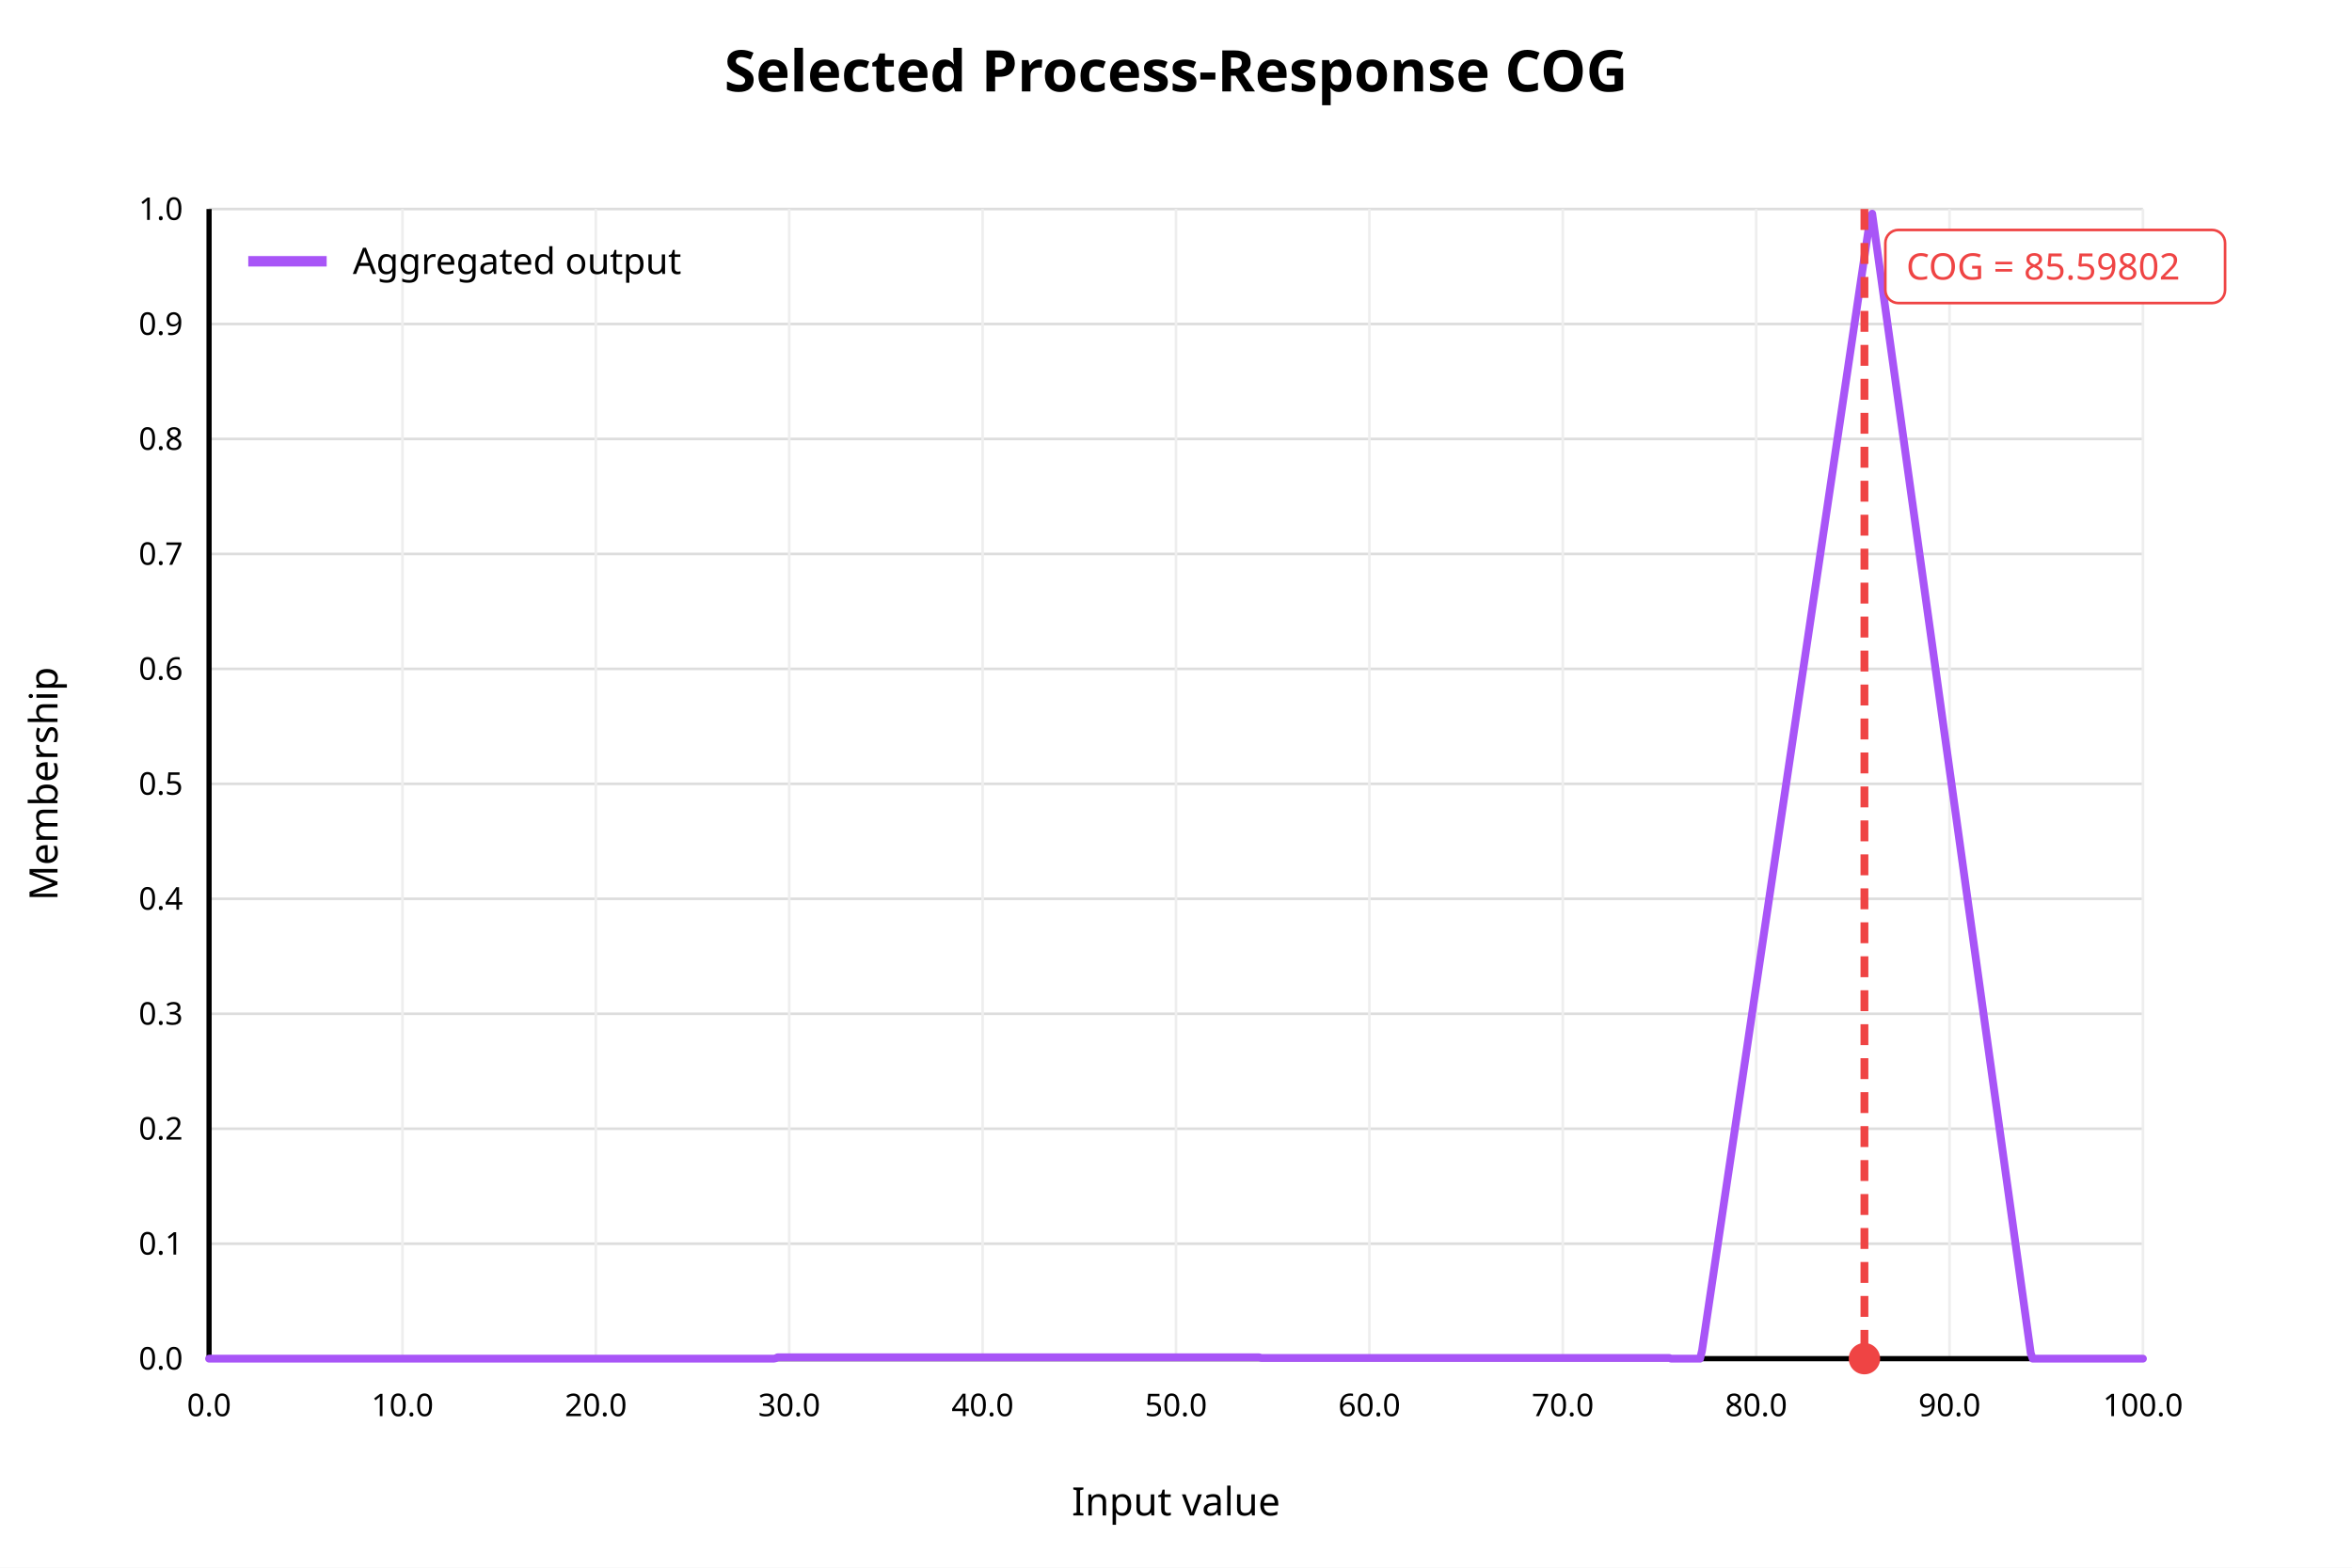
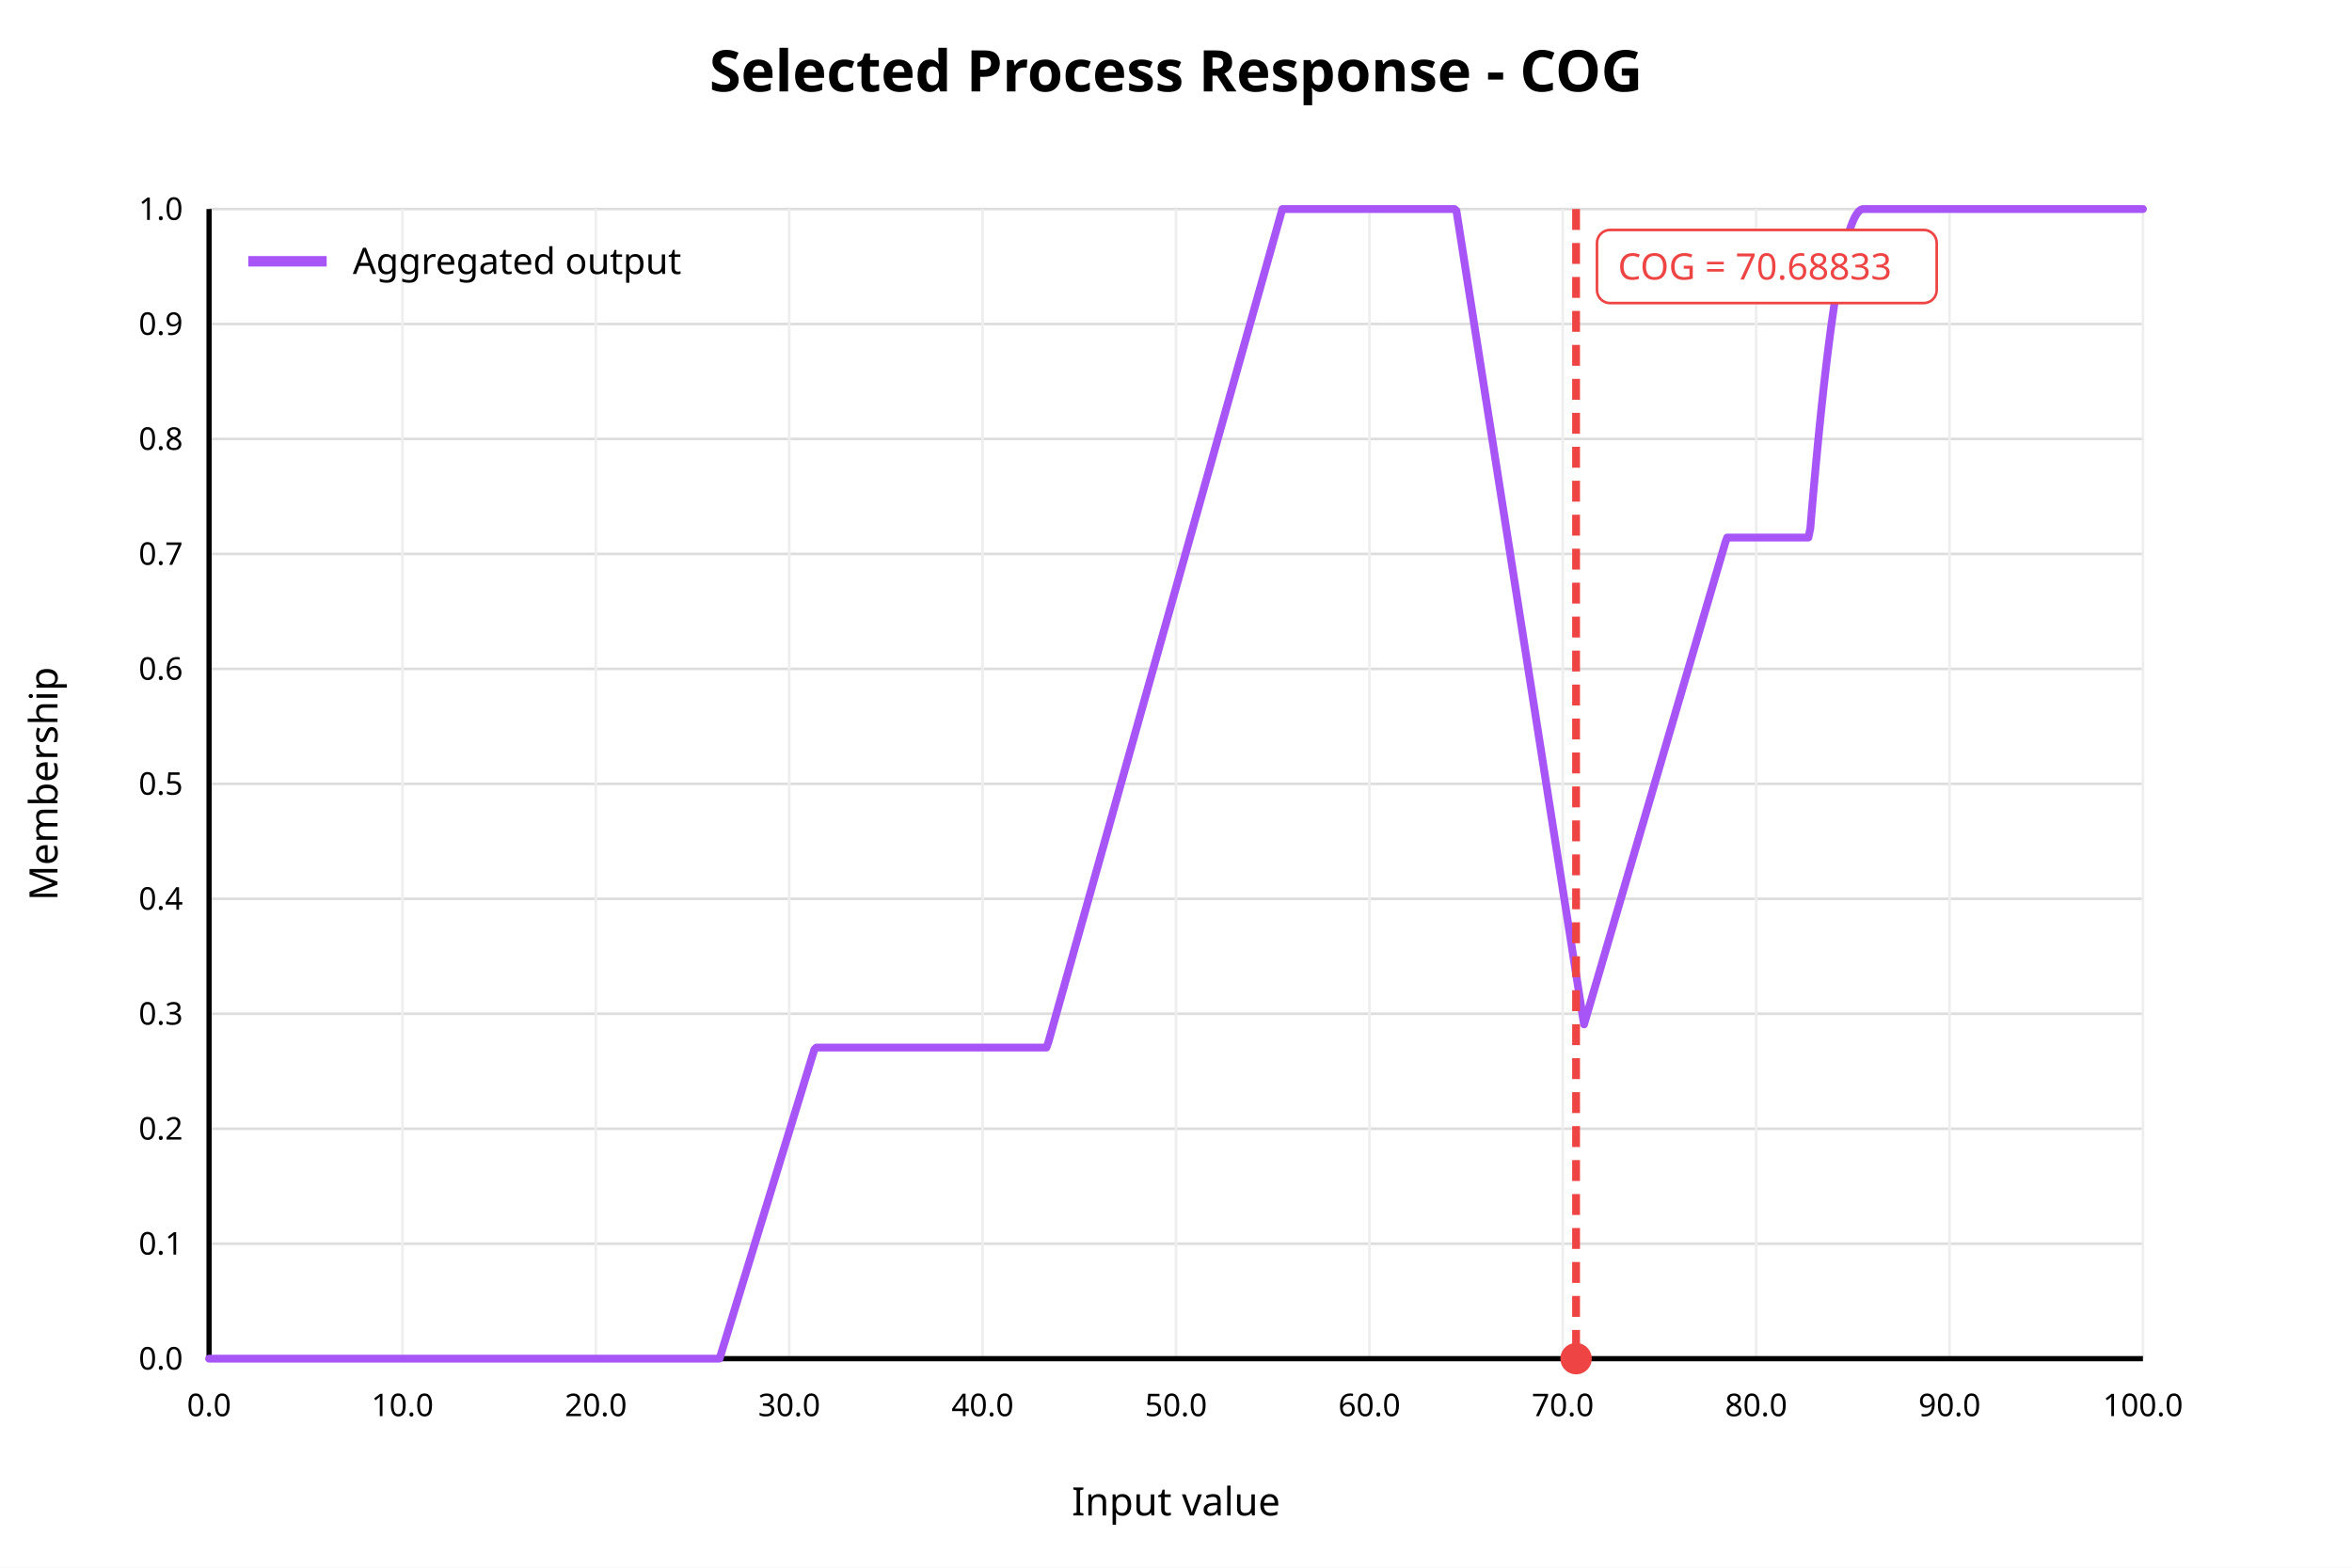
<svg xmlns="http://www.w3.org/2000/svg" width="900" height="600" viewBox="0 0 900 600">
  <rect x="0" y="0" width="900" height="600" fill="white" />
-   <text x="450" y="35" text-anchor="middle" font-family="sans-serif" font-size="22" font-weight="bold" fill="black">Selected Process-Response COG</text>
+   <text x="450" y="35" text-anchor="middle" font-family="sans-serif" font-size="22" font-weight="bold" fill="black">Selected Process Response - COG</text>
  <line x1="80" y1="520.00" x2="820" y2="520.00" stroke="#dddddd" stroke-width="1" />
  <text x="70" y="520.00" text-anchor="end" dominant-baseline="middle" font-family="sans-serif" font-size="12" fill="black">0.0</text>
  <line x1="80" y1="476.00" x2="820" y2="476.00" stroke="#dddddd" stroke-width="1" />
  <text x="70" y="476.00" text-anchor="end" dominant-baseline="middle" font-family="sans-serif" font-size="12" fill="black">0.1</text>
  <line x1="80" y1="432.00" x2="820" y2="432.00" stroke="#dddddd" stroke-width="1" />
  <text x="70" y="432.00" text-anchor="end" dominant-baseline="middle" font-family="sans-serif" font-size="12" fill="black">0.2</text>
  <line x1="80" y1="388.00" x2="820" y2="388.00" stroke="#dddddd" stroke-width="1" />
  <text x="70" y="388.00" text-anchor="end" dominant-baseline="middle" font-family="sans-serif" font-size="12" fill="black">0.3</text>
  <line x1="80" y1="344.00" x2="820" y2="344.00" stroke="#dddddd" stroke-width="1" />
  <text x="70" y="344.00" text-anchor="end" dominant-baseline="middle" font-family="sans-serif" font-size="12" fill="black">0.4</text>
  <line x1="80" y1="300.00" x2="820" y2="300.00" stroke="#dddddd" stroke-width="1" />
  <text x="70" y="300.00" text-anchor="end" dominant-baseline="middle" font-family="sans-serif" font-size="12" fill="black">0.5</text>
  <line x1="80" y1="256.00" x2="820" y2="256.00" stroke="#dddddd" stroke-width="1" />
  <text x="70" y="256.00" text-anchor="end" dominant-baseline="middle" font-family="sans-serif" font-size="12" fill="black">0.6</text>
  <line x1="80" y1="212.00" x2="820" y2="212.00" stroke="#dddddd" stroke-width="1" />
  <text x="70" y="212.00" text-anchor="end" dominant-baseline="middle" font-family="sans-serif" font-size="12" fill="black">0.7</text>
  <line x1="80" y1="168.00" x2="820" y2="168.00" stroke="#dddddd" stroke-width="1" />
  <text x="70" y="168.00" text-anchor="end" dominant-baseline="middle" font-family="sans-serif" font-size="12" fill="black">0.8</text>
  <line x1="80" y1="124.00" x2="820" y2="124.00" stroke="#dddddd" stroke-width="1" />
  <text x="70" y="124.00" text-anchor="end" dominant-baseline="middle" font-family="sans-serif" font-size="12" fill="black">0.9</text>
  <line x1="80" y1="80.00" x2="820" y2="80.00" stroke="#dddddd" stroke-width="1" />
  <text x="70" y="80.00" text-anchor="end" dominant-baseline="middle" font-family="sans-serif" font-size="12" fill="black">1.0</text>
  <line x1="80.00" y1="80" x2="80.00" y2="520" stroke="#eeeeee" stroke-width="1" />
  <text x="80.00" y="542" text-anchor="middle" font-family="sans-serif" font-size="12" fill="black">0.0</text>
  <line x1="154.00" y1="80" x2="154.00" y2="520" stroke="#eeeeee" stroke-width="1" />
  <text x="154.00" y="542" text-anchor="middle" font-family="sans-serif" font-size="12" fill="black">10.0</text>
  <line x1="228.00" y1="80" x2="228.00" y2="520" stroke="#eeeeee" stroke-width="1" />
  <text x="228.00" y="542" text-anchor="middle" font-family="sans-serif" font-size="12" fill="black">20.0</text>
  <line x1="302.00" y1="80" x2="302.00" y2="520" stroke="#eeeeee" stroke-width="1" />
  <text x="302.00" y="542" text-anchor="middle" font-family="sans-serif" font-size="12" fill="black">30.0</text>
  <line x1="376.00" y1="80" x2="376.00" y2="520" stroke="#eeeeee" stroke-width="1" />
  <text x="376.00" y="542" text-anchor="middle" font-family="sans-serif" font-size="12" fill="black">40.0</text>
  <line x1="450.00" y1="80" x2="450.00" y2="520" stroke="#eeeeee" stroke-width="1" />
  <text x="450.00" y="542" text-anchor="middle" font-family="sans-serif" font-size="12" fill="black">50.0</text>
  <line x1="524.00" y1="80" x2="524.00" y2="520" stroke="#eeeeee" stroke-width="1" />
  <text x="524.00" y="542" text-anchor="middle" font-family="sans-serif" font-size="12" fill="black">60.0</text>
  <line x1="598.00" y1="80" x2="598.00" y2="520" stroke="#eeeeee" stroke-width="1" />
  <text x="598.00" y="542" text-anchor="middle" font-family="sans-serif" font-size="12" fill="black">70.0</text>
  <line x1="672.00" y1="80" x2="672.00" y2="520" stroke="#eeeeee" stroke-width="1" />
  <text x="672.00" y="542" text-anchor="middle" font-family="sans-serif" font-size="12" fill="black">80.0</text>
  <line x1="746.00" y1="80" x2="746.00" y2="520" stroke="#eeeeee" stroke-width="1" />
  <text x="746.00" y="542" text-anchor="middle" font-family="sans-serif" font-size="12" fill="black">90.0</text>
  <line x1="820.00" y1="80" x2="820.00" y2="520" stroke="#eeeeee" stroke-width="1" />
  <text x="820.00" y="542" text-anchor="middle" font-family="sans-serif" font-size="12" fill="black">100.0</text>
  <line x1="80" y1="520" x2="820" y2="520" stroke="black" stroke-width="2" />
  <line x1="80" y1="80" x2="80" y2="520" stroke="black" stroke-width="2" />
  <text x="450" y="580" text-anchor="middle" font-family="sans-serif" font-size="15" fill="black">Input value</text>
  <text x="22" y="300" text-anchor="middle" font-family="sans-serif" font-size="15" fill="black" transform="rotate(-90 22 300)">Membership</text>
-   <polyline fill="none" stroke="#a855f7" stroke-width="3" stroke-linejoin="round" stroke-linecap="round" points="80.00,520.00 80.74,520.00 81.48,520.00 82.22,520.00 82.96,520.00 83.70,520.00 84.44,520.00 85.18,520.00 85.92,520.00 86.66,520.00 87.40,520.00 88.14,520.00 88.88,520.00 89.62,520.00 90.36,520.00 91.10,520.00 91.84,520.00 92.58,520.00 93.32,520.00 94.06,520.00 94.80,520.00 95.54,520.00 96.28,520.00 97.02,520.00 97.76,520.00 98.50,520.00 99.24,520.00 99.98,520.00 100.72,520.00 101.46,520.00 102.20,520.00 102.94,520.00 103.68,520.00 104.42,520.00 105.16,520.00 105.90,520.00 106.64,520.00 107.38,520.00 108.12,520.00 108.86,520.00 109.60,520.00 110.34,520.00 111.08,520.00 111.82,520.00 112.56,520.00 113.30,520.00 114.04,520.00 114.78,520.00 115.52,520.00 116.26,520.00 117.00,520.00 117.74,520.00 118.48,520.00 119.22,520.00 119.96,520.00 120.70,520.00 121.44,520.00 122.18,520.00 122.92,520.00 123.66,520.00 124.40,520.00 125.14,520.00 125.88,520.00 126.62,520.00 127.36,520.00 128.10,520.00 128.84,520.00 129.58,520.00 130.32,520.00 131.06,520.00 131.80,520.00 132.54,520.00 133.28,520.00 134.02,520.00 134.76,520.00 135.50,520.00 136.24,520.00 136.98,520.00 137.72,520.00 138.46,520.00 139.20,520.00 139.94,520.00 140.68,520.00 141.42,520.00 142.16,520.00 142.90,520.00 143.64,520.00 144.38,520.00 145.12,520.00 145.86,520.00 146.60,520.00 147.34,520.00 148.08,520.00 148.82,520.00 149.56,520.00 150.30,520.00 151.04,520.00 151.78,520.00 152.52,520.00 153.26,520.00 154.00,520.00 154.74,520.00 155.48,520.00 156.22,520.00 156.96,520.00 157.70,520.00 158.44,520.00 159.18,520.00 159.92,520.00 160.66,520.00 161.40,520.00 162.14,520.00 162.88,520.00 163.62,520.00 164.36,520.00 165.10,520.00 165.84,520.00 166.58,520.00 167.32,520.00 168.06,520.00 168.80,520.00 169.54,520.00 170.28,520.00 171.02,520.00 171.76,520.00 172.50,520.00 173.24,520.00 173.98,520.00 174.72,520.00 175.46,520.00 176.20,520.00 176.94,520.00 177.68,520.00 178.42,520.00 179.16,520.00 179.90,520.00 180.64,520.00 181.38,520.00 182.12,520.00 182.86,520.00 183.60,520.00 184.34,520.00 185.08,520.00 185.82,520.00 186.56,520.00 187.30,520.00 188.04,520.00 188.78,520.00 189.52,520.00 190.26,520.00 191.00,520.00 191.74,520.00 192.48,520.00 193.22,520.00 193.96,520.00 194.70,520.00 195.44,520.00 196.18,520.00 196.92,520.00 197.66,520.00 198.40,520.00 199.14,520.00 199.88,520.00 200.62,520.00 201.36,520.00 202.10,520.00 202.84,520.00 203.58,520.00 204.32,520.00 205.06,520.00 205.80,520.00 206.54,520.00 207.28,520.00 208.02,520.00 208.76,520.00 209.50,520.00 210.24,520.00 210.98,520.00 211.72,520.00 212.46,520.00 213.20,520.00 213.94,520.00 214.68,520.00 215.42,520.00 216.16,520.00 216.90,520.00 217.64,520.00 218.38,520.00 219.12,520.00 219.86,520.00 220.60,520.00 221.34,520.00 222.08,520.00 222.82,520.00 223.56,520.00 224.30,520.00 225.04,520.00 225.78,520.00 226.52,520.00 227.26,520.00 228.00,520.00 228.74,520.00 229.48,520.00 230.22,520.00 230.96,520.00 231.70,520.00 232.44,520.00 233.18,520.00 233.92,520.00 234.66,520.00 235.40,520.00 236.14,520.00 236.88,520.00 237.62,520.00 238.36,520.00 239.10,520.00 239.84,520.00 240.58,520.00 241.32,520.00 242.06,520.00 242.80,520.00 243.54,520.00 244.28,520.00 245.02,520.00 245.76,520.00 246.50,520.00 247.24,520.00 247.98,520.00 248.72,520.00 249.46,520.00 250.20,520.00 250.94,520.00 251.68,520.00 252.42,520.00 253.16,520.00 253.90,520.00 254.64,520.00 255.38,520.00 256.12,520.00 256.86,520.00 257.60,520.00 258.34,520.00 259.08,520.00 259.82,520.00 260.56,520.00 261.30,520.00 262.04,520.00 262.78,520.00 263.52,520.00 264.26,520.00 265.00,520.00 265.74,520.00 266.48,520.00 267.22,520.00 267.96,520.00 268.70,520.00 269.44,520.00 270.18,520.00 270.92,520.00 271.66,520.00 272.40,520.00 273.14,520.00 273.88,520.00 274.62,520.00 275.36,520.00 276.10,520.00 276.84,520.00 277.58,520.00 278.32,520.00 279.06,520.00 279.80,520.00 280.54,520.00 281.28,520.00 282.02,520.00 282.76,520.00 283.50,520.00 284.24,520.00 284.98,520.00 285.72,520.00 286.46,520.00 287.20,520.00 287.94,520.00 288.68,520.00 289.42,520.00 290.16,520.00 290.90,520.00 291.64,520.00 292.38,520.00 293.12,520.00 293.86,520.00 294.60,520.00 295.34,520.00 296.08,520.00 296.82,519.86 297.56,519.48 298.30,519.48 299.04,519.48 299.78,519.48 300.52,519.48 301.26,519.48 302.00,519.48 302.74,519.48 303.48,519.48 304.22,519.48 304.96,519.48 305.70,519.48 306.44,519.48 307.18,519.48 307.92,519.48 308.66,519.48 309.40,519.48 310.14,519.48 310.88,519.48 311.62,519.48 312.36,519.48 313.10,519.48 313.84,519.48 314.58,519.48 315.32,519.48 316.06,519.48 316.80,519.48 317.54,519.48 318.28,519.48 319.02,519.48 319.76,519.48 320.50,519.48 321.24,519.48 321.98,519.48 322.72,519.48 323.46,519.48 324.20,519.48 324.94,519.48 325.68,519.48 326.42,519.48 327.16,519.48 327.90,519.48 328.64,519.48 329.38,519.48 330.12,519.48 330.86,519.48 331.60,519.48 332.34,519.48 333.08,519.48 333.82,519.48 334.56,519.48 335.30,519.48 336.04,519.48 336.78,519.48 337.52,519.48 338.26,519.48 339.00,519.48 339.74,519.48 340.48,519.48 341.22,519.48 341.96,519.48 342.70,519.48 343.44,519.48 344.18,519.48 344.92,519.48 345.66,519.48 346.40,519.48 347.14,519.48 347.88,519.48 348.62,519.48 349.36,519.48 350.10,519.48 350.84,519.48 351.58,519.48 352.32,519.48 353.06,519.48 353.80,519.48 354.54,519.48 355.28,519.48 356.02,519.48 356.76,519.48 357.50,519.48 358.24,519.48 358.98,519.48 359.72,519.48 360.46,519.48 361.20,519.48 361.94,519.48 362.68,519.48 363.42,519.48 364.16,519.48 364.90,519.48 365.64,519.48 366.38,519.48 367.12,519.48 367.86,519.48 368.60,519.48 369.34,519.48 370.08,519.48 370.82,519.48 371.56,519.48 372.30,519.48 373.04,519.48 373.78,519.48 374.52,519.48 375.26,519.48 376.00,519.48 376.74,519.48 377.48,519.48 378.22,519.48 378.96,519.48 379.70,519.48 380.44,519.48 381.18,519.48 381.92,519.48 382.66,519.48 383.40,519.48 384.14,519.48 384.88,519.48 385.62,519.48 386.36,519.48 387.10,519.48 387.84,519.48 388.58,519.48 389.32,519.48 390.06,519.48 390.80,519.48 391.54,519.48 392.28,519.48 393.02,519.48 393.76,519.48 394.50,519.48 395.24,519.48 395.98,519.48 396.72,519.48 397.46,519.48 398.20,519.48 398.94,519.48 399.68,519.48 400.42,519.48 401.16,519.48 401.90,519.48 402.64,519.48 403.38,519.48 404.12,519.48 404.86,519.48 405.60,519.48 406.34,519.48 407.08,519.48 407.82,519.48 408.56,519.48 409.30,519.48 410.04,519.48 410.78,519.48 411.52,519.48 412.26,519.48 413.00,519.48 413.74,519.48 414.48,519.48 415.22,519.48 415.96,519.48 416.70,519.48 417.44,519.48 418.18,519.48 418.92,519.48 419.66,519.48 420.40,519.48 421.14,519.48 421.88,519.48 422.62,519.48 423.36,519.48 424.10,519.48 424.84,519.48 425.58,519.48 426.32,519.48 427.06,519.48 427.80,519.48 428.54,519.48 429.28,519.48 430.02,519.48 430.76,519.48 431.50,519.48 432.24,519.48 432.98,519.48 433.72,519.48 434.46,519.48 435.20,519.48 435.94,519.48 436.68,519.48 437.42,519.48 438.16,519.48 438.90,519.48 439.64,519.48 440.38,519.48 441.12,519.48 441.86,519.48 442.60,519.48 443.34,519.48 444.08,519.48 444.82,519.48 445.56,519.48 446.30,519.48 447.04,519.48 447.78,519.48 448.52,519.48 449.26,519.48 450.00,519.48 450.74,519.48 451.48,519.48 452.22,519.48 452.96,519.48 453.70,519.48 454.44,519.48 455.18,519.48 455.92,519.48 456.66,519.48 457.40,519.48 458.14,519.48 458.88,519.48 459.62,519.48 460.36,519.48 461.10,519.48 461.84,519.48 462.58,519.48 463.32,519.48 464.06,519.48 464.80,519.48 465.54,519.48 466.28,519.48 467.02,519.48 467.76,519.48 468.50,519.48 469.24,519.48 469.98,519.48 470.72,519.48 471.46,519.48 472.20,519.48 472.94,519.48 473.68,519.48 474.42,519.48 475.16,519.48 475.90,519.48 476.64,519.48 477.38,519.48 478.12,519.48 478.86,519.48 479.60,519.48 480.34,519.48 481.08,519.48 481.82,519.48 482.56,519.72 483.30,519.72 484.04,519.72 484.78,519.72 485.52,519.72 486.26,519.72 487.00,519.72 487.74,519.72 488.48,519.72 489.22,519.72 489.96,519.72 490.70,519.72 491.44,519.72 492.18,519.72 492.92,519.72 493.66,519.72 494.40,519.72 495.14,519.72 495.88,519.72 496.62,519.72 497.36,519.72 498.10,519.72 498.84,519.72 499.58,519.72 500.32,519.72 501.06,519.72 501.80,519.72 502.54,519.72 503.28,519.72 504.02,519.72 504.76,519.72 505.50,519.72 506.24,519.72 506.98,519.72 507.72,519.72 508.46,519.72 509.20,519.72 509.94,519.72 510.68,519.72 511.42,519.72 512.16,519.72 512.90,519.72 513.64,519.72 514.38,519.72 515.12,519.72 515.86,519.72 516.60,519.72 517.34,519.72 518.08,519.72 518.82,519.72 519.56,519.72 520.30,519.72 521.04,519.72 521.78,519.72 522.52,519.72 523.26,519.72 524.00,519.72 524.74,519.72 525.48,519.72 526.22,519.72 526.96,519.72 527.70,519.72 528.44,519.72 529.18,519.72 529.92,519.72 530.66,519.72 531.40,519.72 532.14,519.72 532.88,519.72 533.62,519.72 534.36,519.72 535.10,519.72 535.84,519.72 536.58,519.72 537.32,519.72 538.06,519.72 538.80,519.72 539.54,519.72 540.28,519.72 541.02,519.72 541.76,519.72 542.50,519.72 543.24,519.72 543.98,519.72 544.72,519.72 545.46,519.72 546.20,519.72 546.94,519.72 547.68,519.72 548.42,519.72 549.16,519.72 549.90,519.72 550.64,519.72 551.38,519.72 552.12,519.72 552.86,519.72 553.60,519.72 554.34,519.72 555.08,519.72 555.82,519.72 556.56,519.72 557.30,519.72 558.04,519.72 558.78,519.72 559.52,519.72 560.26,519.72 561.00,519.72 561.74,519.72 562.48,519.72 563.22,519.72 563.96,519.72 564.70,519.72 565.44,519.72 566.18,519.72 566.92,519.72 567.66,519.72 568.40,519.72 569.14,519.72 569.88,519.72 570.62,519.72 571.36,519.72 572.10,519.72 572.84,519.72 573.58,519.72 574.32,519.72 575.06,519.72 575.80,519.72 576.54,519.72 577.28,519.72 578.02,519.72 578.76,519.72 579.50,519.72 580.24,519.72 580.98,519.72 581.72,519.72 582.46,519.72 583.20,519.72 583.94,519.72 584.68,519.72 585.42,519.72 586.16,519.72 586.90,519.72 587.64,519.72 588.38,519.72 589.12,519.72 589.86,519.72 590.60,519.72 591.34,519.72 592.08,519.72 592.82,519.72 593.56,519.72 594.30,519.72 595.04,519.72 595.78,519.72 596.52,519.72 597.26,519.72 598.00,519.72 598.74,519.72 599.48,519.72 600.22,519.72 600.96,519.72 601.70,519.72 602.44,519.72 603.18,519.72 603.92,519.72 604.66,519.72 605.40,519.72 606.14,519.72 606.88,519.72 607.62,519.72 608.36,519.72 609.10,519.72 609.84,519.72 610.58,519.72 611.32,519.72 612.06,519.72 612.80,519.72 613.54,519.72 614.28,519.72 615.02,519.72 615.76,519.72 616.50,519.72 617.24,519.72 617.98,519.72 618.72,519.72 619.46,519.72 620.20,519.72 620.94,519.72 621.68,519.72 622.42,519.72 623.16,519.72 623.90,519.72 624.64,519.72 625.38,519.72 626.12,519.72 626.86,519.72 627.60,519.72 628.34,519.72 629.08,519.72 629.82,519.72 630.56,519.72 631.30,519.72 632.04,519.72 632.78,519.72 633.52,519.72 634.26,519.72 635.00,519.72 635.74,519.72 636.48,519.72 637.22,519.72 637.96,519.72 638.70,519.72 639.44,520.00 640.18,520.00 640.92,520.00 641.66,520.00 642.40,520.00 643.14,520.00 643.88,520.00 644.62,520.00 645.36,520.00 646.10,520.00 646.84,520.00 647.58,520.00 648.32,520.00 649.06,520.00 649.80,520.00 650.54,520.00 651.28,516.94 652.02,511.96 652.76,506.97 653.50,501.99 654.24,497.00 654.98,492.02 655.72,487.04 656.46,482.05 657.20,477.07 657.94,472.08 658.68,467.10 659.42,462.11 660.16,457.13 660.90,452.15 661.64,447.16 662.38,442.18 663.12,437.19 663.86,432.21 664.60,427.22 665.34,422.24 666.08,417.26 666.82,412.27 667.56,407.29 668.30,402.30 669.04,397.32 669.78,392.33 670.52,387.35 671.26,382.37 672.00,377.38 672.74,372.40 673.48,367.41 674.22,362.43 674.96,357.45 675.70,352.46 676.44,347.48 677.18,342.49 677.92,337.51 678.66,332.52 679.40,327.54 680.14,322.56 680.88,317.57 681.62,312.59 682.36,307.60 683.10,302.62 683.84,297.63 684.58,292.65 685.32,287.67 686.06,282.68 686.80,277.70 687.54,272.71 688.28,267.73 689.02,262.74 689.76,257.76 690.50,252.78 691.24,247.79 691.98,242.81 692.72,237.82 693.46,232.84 694.20,227.86 694.94,222.87 695.68,217.89 696.42,212.90 697.16,207.92 697.90,202.93 698.64,197.95 699.38,192.97 700.12,187.98 700.86,183.00 701.60,178.01 702.34,173.03 703.08,168.04 703.82,163.06 704.56,158.08 705.30,153.09 706.04,148.11 706.78,143.12 707.52,138.14 708.26,133.15 709.00,128.17 709.74,123.19 710.48,118.20 711.22,113.22 711.96,108.23 712.70,103.25 713.44,98.26 714.18,93.28 714.92,88.30 715.66,83.31 716.40,81.78 717.14,87.10 717.88,92.42 718.62,97.74 719.36,103.06 720.10,108.38 720.84,113.70 721.58,119.02 722.32,124.34 723.06,129.66 723.80,134.98 724.54,140.29 725.28,145.61 726.02,150.93 726.76,156.25 727.50,161.57 728.24,166.89 728.98,172.21 729.72,177.53 730.46,182.85 731.20,188.17 731.94,193.49 732.68,198.81 733.42,204.12 734.16,209.44 734.90,214.76 735.64,220.08 736.38,225.40 737.12,230.72 737.86,236.04 738.60,241.36 739.34,246.68 740.08,252.00 740.82,257.32 741.56,262.64 742.30,267.95 743.04,273.27 743.78,278.59 744.52,283.91 745.26,289.23 746.00,294.55 746.74,299.87 747.48,305.19 748.22,310.51 748.96,315.83 749.70,321.15 750.44,326.46 751.18,331.78 751.92,337.10 752.66,342.42 753.40,347.74 754.14,353.06 754.88,358.38 755.62,363.70 756.36,369.02 757.10,374.34 757.84,379.66 758.58,384.98 759.32,390.29 760.06,395.61 760.80,400.93 761.54,406.25 762.28,411.57 763.02,416.89 763.76,422.21 764.50,427.53 765.24,432.85 765.98,438.17 766.72,443.49 767.46,448.80 768.20,454.12 768.94,459.44 769.68,464.76 770.42,470.08 771.16,475.40 771.90,480.72 772.64,486.04 773.38,491.36 774.12,496.68 774.86,502.00 775.60,507.32 776.34,512.63 777.08,517.95 777.82,520.00 778.56,520.00 779.30,520.00 780.04,520.00 780.78,520.00 781.52,520.00 782.26,520.00 783.00,520.00 783.74,520.00 784.48,520.00 785.22,520.00 785.96,520.00 786.70,520.00 787.44,520.00 788.18,520.00 788.92,520.00 789.66,520.00 790.40,520.00 791.14,520.00 791.88,520.00 792.62,520.00 793.36,520.00 794.10,520.00 794.84,520.00 795.58,520.00 796.32,520.00 797.06,520.00 797.80,520.00 798.54,520.00 799.28,520.00 800.02,520.00 800.76,520.00 801.50,520.00 802.24,520.00 802.98,520.00 803.72,520.00 804.46,520.00 805.20,520.00 805.94,520.00 806.68,520.00 807.42,520.00 808.16,520.00 808.90,520.00 809.64,520.00 810.38,520.00 811.12,520.00 811.86,520.00 812.60,520.00 813.34,520.00 814.08,520.00 814.82,520.00 815.56,520.00 816.30,520.00 817.04,520.00 817.78,520.00 818.52,520.00 819.26,520.00 820.00,520.00" />
-   <line x1="713.43" y1="80" x2="713.43" y2="520" stroke="#ef4444" stroke-width="3" stroke-dasharray="8 5" />
-   <circle cx="713.43" cy="520" r="6" fill="#ef4444" />
-   <rect x="721.43" y="88" width="130" height="28" rx="5" fill="white" stroke="#ef4444" />
-   <text x="729.43" y="107" font-family="sans-serif" font-size="14" fill="#ef4444">COG = 85.59802</text>
+   <polyline fill="none" stroke="#a855f7" stroke-width="3" stroke-linejoin="round" stroke-linecap="round" points="80.00,520.00 80.74,520.00 81.48,520.00 82.22,520.00 82.96,520.00 83.70,520.00 84.44,520.00 85.18,520.00 85.92,520.00 86.66,520.00 87.40,520.00 88.14,520.00 88.88,520.00 89.62,520.00 90.36,520.00 91.10,520.00 91.84,520.00 92.58,520.00 93.32,520.00 94.06,520.00 94.80,520.00 95.54,520.00 96.28,520.00 97.02,520.00 97.76,520.00 98.50,520.00 99.24,520.00 99.98,520.00 100.72,520.00 101.46,520.00 102.20,520.00 102.94,520.00 103.68,520.00 104.42,520.00 105.16,520.00 105.90,520.00 106.64,520.00 107.38,520.00 108.12,520.00 108.86,520.00 109.60,520.00 110.34,520.00 111.08,520.00 111.82,520.00 112.56,520.00 113.30,520.00 114.04,520.00 114.78,520.00 115.52,520.00 116.26,520.00 117.00,520.00 117.74,520.00 118.48,520.00 119.22,520.00 119.96,520.00 120.70,520.00 121.44,520.00 122.18,520.00 122.92,520.00 123.66,520.00 124.40,520.00 125.14,520.00 125.88,520.00 126.62,520.00 127.36,520.00 128.10,520.00 128.84,520.00 129.58,520.00 130.32,520.00 131.06,520.00 131.80,520.00 132.54,520.00 133.28,520.00 134.02,520.00 134.76,520.00 135.50,520.00 136.24,520.00 136.98,520.00 137.72,520.00 138.46,520.00 139.20,520.00 139.94,520.00 140.68,520.00 141.42,520.00 142.16,520.00 142.90,520.00 143.64,520.00 144.38,520.00 145.12,520.00 145.86,520.00 146.60,520.00 147.34,520.00 148.08,520.00 148.82,520.00 149.56,520.00 150.30,520.00 151.04,520.00 151.78,520.00 152.52,520.00 153.26,520.00 154.00,520.00 154.74,520.00 155.48,520.00 156.22,520.00 156.96,520.00 157.70,520.00 158.44,520.00 159.18,520.00 159.92,520.00 160.66,520.00 161.40,520.00 162.14,520.00 162.88,520.00 163.62,520.00 164.36,520.00 165.10,520.00 165.84,520.00 166.58,520.00 167.32,520.00 168.06,520.00 168.80,520.00 169.54,520.00 170.28,520.00 171.02,520.00 171.76,520.00 172.50,520.00 173.24,520.00 173.98,520.00 174.72,520.00 175.46,520.00 176.20,520.00 176.94,520.00 177.68,520.00 178.42,520.00 179.16,520.00 179.90,520.00 180.64,520.00 181.38,520.00 182.12,520.00 182.86,520.00 183.60,520.00 184.34,520.00 185.08,520.00 185.82,520.00 186.56,520.00 187.30,520.00 188.04,520.00 188.78,520.00 189.52,520.00 190.26,520.00 191.00,520.00 191.74,520.00 192.48,520.00 193.22,520.00 193.96,520.00 194.70,520.00 195.44,520.00 196.18,520.00 196.92,520.00 197.66,520.00 198.40,520.00 199.14,520.00 199.88,520.00 200.62,520.00 201.36,520.00 202.10,520.00 202.84,520.00 203.58,520.00 204.32,520.00 205.06,520.00 205.80,520.00 206.54,520.00 207.28,520.00 208.02,520.00 208.76,520.00 209.50,520.00 210.24,520.00 210.98,520.00 211.72,520.00 212.46,520.00 213.20,520.00 213.94,520.00 214.68,520.00 215.42,520.00 216.16,520.00 216.90,520.00 217.64,520.00 218.38,520.00 219.12,520.00 219.86,520.00 220.60,520.00 221.34,520.00 222.08,520.00 222.82,520.00 223.56,520.00 224.30,520.00 225.04,520.00 225.78,520.00 226.52,520.00 227.26,520.00 228.00,520.00 228.74,520.00 229.48,520.00 230.22,520.00 230.96,520.00 231.70,520.00 232.44,520.00 233.18,520.00 233.92,520.00 234.66,520.00 235.40,520.00 236.14,520.00 236.88,520.00 237.62,520.00 238.36,520.00 239.10,520.00 239.84,520.00 240.58,520.00 241.32,520.00 242.06,520.00 242.80,520.00 243.54,520.00 244.28,520.00 245.02,520.00 245.76,520.00 246.50,520.00 247.24,520.00 247.98,520.00 248.72,520.00 249.46,520.00 250.20,520.00 250.94,520.00 251.68,520.00 252.42,520.00 253.16,520.00 253.90,520.00 254.64,520.00 255.38,520.00 256.12,520.00 256.86,520.00 257.60,520.00 258.34,520.00 259.08,520.00 259.82,520.00 260.56,520.00 261.30,520.00 262.04,520.00 262.78,520.00 263.52,520.00 264.26,520.00 265.00,520.00 265.74,520.00 266.48,520.00 267.22,520.00 267.96,520.00 268.70,520.00 269.44,520.00 270.18,520.00 270.92,520.00 271.66,520.00 272.40,520.00 273.14,520.00 273.88,520.00 274.62,520.00 275.36,519.96 276.10,517.55 276.84,515.13 277.58,512.72 278.32,510.30 279.06,507.89 279.80,505.47 280.54,503.06 281.28,500.65 282.02,498.23 282.76,495.82 283.50,493.40 284.24,490.99 284.98,488.57 285.72,486.16 286.46,483.74 287.20,481.33 287.94,478.92 288.68,476.50 289.42,474.09 290.16,471.67 290.90,469.26 291.64,466.84 292.38,464.43 293.12,462.02 293.86,459.60 294.60,457.19 295.34,454.77 296.08,452.36 296.82,449.94 297.56,447.53 298.30,445.11 299.04,442.70 299.78,440.29 300.52,437.87 301.26,435.46 302.00,433.04 302.74,430.63 303.48,428.21 304.22,425.80 304.96,423.39 305.70,420.97 306.44,418.56 307.18,416.14 307.92,413.73 308.66,411.31 309.40,408.90 310.14,406.48 310.88,404.07 311.62,401.66 312.36,400.94 313.10,400.94 313.84,400.94 314.58,400.94 315.32,400.94 316.06,400.94 316.80,400.94 317.54,400.94 318.28,400.94 319.02,400.94 319.76,400.94 320.50,400.94 321.24,400.94 321.98,400.94 322.72,400.94 323.46,400.94 324.20,400.94 324.94,400.94 325.68,400.94 326.42,400.94 327.16,400.94 327.90,400.94 328.64,400.94 329.38,400.94 330.12,400.94 330.86,400.94 331.60,400.94 332.34,400.94 333.08,400.94 333.82,400.94 334.56,400.94 335.30,400.94 336.04,400.94 336.78,400.94 337.52,400.94 338.26,400.94 339.00,400.94 339.74,400.94 340.48,400.94 341.22,400.94 341.96,400.94 342.70,400.94 343.44,400.94 344.18,400.94 344.92,400.94 345.66,400.94 346.40,400.94 347.14,400.94 347.88,400.94 348.62,400.94 349.36,400.94 350.10,400.94 350.84,400.94 351.58,400.94 352.32,400.94 353.06,400.94 353.80,400.94 354.54,400.94 355.28,400.94 356.02,400.94 356.76,400.94 357.50,400.94 358.24,400.94 358.98,400.94 359.72,400.94 360.46,400.94 361.20,400.94 361.94,400.94 362.68,400.94 363.42,400.94 364.16,400.94 364.90,400.94 365.64,400.94 366.38,400.94 367.12,400.94 367.86,400.94 368.60,400.94 369.34,400.94 370.08,400.94 370.82,400.94 371.56,400.94 372.30,400.94 373.04,400.94 373.78,400.94 374.52,400.94 375.26,400.94 376.00,400.94 376.74,400.94 377.48,400.94 378.22,400.94 378.96,400.94 379.70,400.94 380.44,400.94 381.18,400.94 381.92,400.94 382.66,400.94 383.40,400.94 384.14,400.94 384.88,400.94 385.62,400.94 386.36,400.94 387.10,400.94 387.84,400.94 388.58,400.94 389.32,400.94 390.06,400.94 390.80,400.94 391.54,400.94 392.28,400.94 393.02,400.94 393.76,400.94 394.50,400.94 395.24,400.94 395.98,400.94 396.72,400.94 397.46,400.94 398.20,400.94 398.94,400.94 399.68,400.94 400.42,400.94 401.16,398.90 401.90,396.27 402.64,393.63 403.38,391.00 404.12,388.36 404.86,385.72 405.60,383.09 406.34,380.45 407.08,377.81 407.82,375.18 408.56,372.54 409.30,369.91 410.04,367.27 410.78,364.63 411.52,362.00 412.26,359.36 413.00,356.73 413.74,354.09 414.48,351.45 415.22,348.82 415.96,346.18 416.70,343.55 417.44,340.91 418.18,338.27 418.92,335.64 419.66,333.00 420.40,330.37 421.14,327.73 421.88,325.09 422.62,322.46 423.36,319.82 424.10,317.19 424.84,314.55 425.58,311.91 426.32,309.28 427.06,306.64 427.80,304.01 428.54,301.37 429.28,298.73 430.02,296.10 430.76,293.46 431.50,290.83 432.24,288.19 432.98,285.55 433.72,282.92 434.46,280.28 435.20,277.65 435.94,275.01 436.68,272.37 437.42,269.74 438.16,267.10 438.90,264.47 439.64,261.83 440.38,259.19 441.12,256.56 441.86,253.92 442.60,251.29 443.34,248.65 444.08,246.01 444.82,243.38 445.56,240.74 446.30,238.11 447.04,235.47 447.78,232.83 448.52,230.20 449.26,227.56 450.00,224.93 450.74,222.29 451.48,219.65 452.22,217.02 452.96,214.38 453.70,211.74 454.44,209.11 455.18,206.47 455.92,203.84 456.66,201.20 457.40,198.56 458.14,195.93 458.88,193.29 459.62,190.66 460.36,188.02 461.10,185.38 461.84,182.75 462.58,180.11 463.32,177.48 464.06,174.84 464.80,172.20 465.54,169.57 466.28,166.93 467.02,164.30 467.76,161.66 468.50,159.02 469.24,156.39 469.98,153.75 470.72,151.12 471.46,148.48 472.20,145.84 472.94,143.21 473.68,140.57 474.42,137.94 475.16,135.30 475.90,132.66 476.64,130.03 477.38,127.39 478.12,124.76 478.86,122.12 479.60,119.48 480.34,116.85 481.08,114.21 481.82,111.58 482.56,108.94 483.30,106.30 484.04,103.67 484.78,101.03 485.52,98.40 486.26,95.76 487.00,93.12 487.74,90.49 488.48,87.85 489.22,85.22 489.96,82.58 490.70,80.00 491.44,80.00 492.18,80.00 492.92,80.00 493.66,80.00 494.40,80.00 495.14,80.00 495.88,80.00 496.62,80.00 497.36,80.00 498.10,80.00 498.84,80.00 499.58,80.00 500.32,80.00 501.06,80.00 501.80,80.00 502.54,80.00 503.28,80.00 504.02,80.00 504.76,80.00 505.50,80.00 506.24,80.00 506.98,80.00 507.72,80.00 508.46,80.00 509.20,80.00 509.94,80.00 510.68,80.00 511.42,80.00 512.16,80.00 512.90,80.00 513.64,80.00 514.38,80.00 515.12,80.00 515.86,80.00 516.60,80.00 517.34,80.00 518.08,80.00 518.82,80.00 519.56,80.00 520.30,80.00 521.04,80.00 521.78,80.00 522.52,80.00 523.26,80.00 524.00,80.00 524.74,80.00 525.48,80.00 526.22,80.00 526.96,80.00 527.70,80.00 528.44,80.00 529.18,80.00 529.92,80.00 530.66,80.00 531.40,80.00 532.14,80.00 532.88,80.00 533.62,80.00 534.36,80.00 535.10,80.00 535.84,80.00 536.58,80.00 537.32,80.00 538.06,80.00 538.80,80.00 539.54,80.00 540.28,80.00 541.02,80.00 541.76,80.00 542.50,80.00 543.24,80.00 543.98,80.00 544.72,80.00 545.46,80.00 546.20,80.00 546.94,80.00 547.68,80.00 548.42,80.00 549.16,80.00 549.90,80.00 550.64,80.00 551.38,80.00 552.12,80.00 552.86,80.00 553.60,80.00 554.34,80.00 555.08,80.00 555.82,80.00 556.56,80.00 557.30,80.66 558.04,85.38 558.78,90.10 559.52,94.82 560.26,99.55 561.00,104.27 561.74,108.99 562.48,113.71 563.22,118.43 563.96,123.15 564.70,127.87 565.44,132.60 566.18,137.32 566.92,142.04 567.66,146.76 568.40,151.48 569.14,156.20 569.88,160.92 570.62,165.65 571.36,170.37 572.10,175.09 572.84,179.81 573.58,184.53 574.32,189.25 575.06,193.97 575.80,198.70 576.54,203.42 577.28,208.14 578.02,212.86 578.76,217.58 579.50,222.30 580.24,227.02 580.98,231.75 581.72,236.47 582.46,241.19 583.20,245.91 583.94,250.63 584.68,255.35 585.42,260.07 586.16,264.79 586.90,269.52 587.64,274.24 588.38,278.96 589.12,283.68 589.86,288.40 590.60,293.12 591.34,297.84 592.08,302.57 592.82,307.29 593.56,312.01 594.30,316.73 595.04,321.45 595.78,326.17 596.52,330.89 597.26,335.62 598.00,340.34 598.74,345.06 599.48,349.78 600.22,354.50 600.96,359.22 601.70,363.94 602.44,368.67 603.18,373.39 603.92,378.11 604.66,382.83 605.40,387.55 606.14,392.07 606.88,389.54 607.62,387.02 608.36,384.49 609.10,381.97 609.84,379.45 610.58,376.92 611.32,374.40 612.06,371.87 612.80,369.35 613.54,366.82 614.28,364.30 615.02,361.77 615.76,359.25 616.50,356.72 617.24,354.20 617.98,351.67 618.72,349.15 619.46,346.62 620.20,344.10 620.94,341.58 621.68,339.05 622.42,336.53 623.16,334.00 623.90,331.48 624.64,328.95 625.38,326.43 626.12,323.90 626.86,321.38 627.60,318.85 628.34,316.33 629.08,313.80 629.82,311.28 630.56,308.75 631.30,306.23 632.04,303.71 632.78,301.18 633.52,298.66 634.26,296.13 635.00,293.61 635.74,291.08 636.48,288.56 637.22,286.03 637.96,283.51 638.70,280.98 639.44,278.46 640.18,275.93 640.92,273.41 641.66,270.88 642.40,268.36 643.14,265.84 643.88,263.31 644.62,260.79 645.36,258.26 646.10,255.74 646.84,253.21 647.58,250.69 648.32,248.16 649.06,245.64 649.80,243.11 650.54,240.59 651.28,238.06 652.02,235.54 652.76,233.01 653.50,230.49 654.24,227.97 654.98,225.44 655.72,222.92 656.46,220.39 657.20,217.87 657.94,215.34 658.68,212.82 659.42,210.29 660.16,207.77 660.90,205.73 661.64,205.73 662.38,205.73 663.12,205.73 663.86,205.73 664.60,205.73 665.34,205.73 666.08,205.73 666.82,205.73 667.56,205.73 668.30,205.73 669.04,205.73 669.78,205.73 670.52,205.73 671.26,205.73 672.00,205.73 672.74,205.73 673.48,205.73 674.22,205.73 674.96,205.73 675.70,205.73 676.44,205.73 677.18,205.73 677.92,205.73 678.66,205.73 679.40,205.73 680.14,205.73 680.88,205.73 681.62,205.73 682.36,205.73 683.10,205.73 683.84,205.73 684.58,205.73 685.32,205.73 686.06,205.73 686.80,205.73 687.54,205.73 688.28,205.73 689.02,205.73 689.76,205.73 690.50,205.73 691.24,205.73 691.98,205.73 692.72,202.26 693.46,193.49 694.20,185.05 694.94,176.94 695.68,169.15 696.42,161.69 697.16,154.56 697.90,147.75 698.64,141.27 699.38,135.11 700.12,129.28 700.86,123.77 701.60,118.59 702.34,113.74 703.08,109.21 703.82,105.01 704.56,101.14 705.30,97.59 706.04,94.36 706.78,91.47 707.52,88.90 708.26,86.65 709.00,84.73 709.74,83.14 710.48,81.87 711.22,80.93 711.96,80.31 712.70,80.02 713.44,80.00 714.18,80.00 714.92,80.00 715.66,80.00 716.40,80.00 717.14,80.00 717.88,80.00 718.62,80.00 719.36,80.00 720.10,80.00 720.84,80.00 721.58,80.00 722.32,80.00 723.06,80.00 723.80,80.00 724.54,80.00 725.28,80.00 726.02,80.00 726.76,80.00 727.50,80.00 728.24,80.00 728.98,80.00 729.72,80.00 730.46,80.00 731.20,80.00 731.94,80.00 732.68,80.00 733.42,80.00 734.16,80.00 734.90,80.00 735.64,80.00 736.38,80.00 737.12,80.00 737.86,80.00 738.60,80.00 739.34,80.00 740.08,80.00 740.82,80.00 741.56,80.00 742.30,80.00 743.04,80.00 743.78,80.00 744.52,80.00 745.26,80.00 746.00,80.00 746.74,80.00 747.48,80.00 748.22,80.00 748.96,80.00 749.70,80.00 750.44,80.00 751.18,80.00 751.92,80.00 752.66,80.00 753.40,80.00 754.14,80.00 754.88,80.00 755.62,80.00 756.36,80.00 757.10,80.00 757.84,80.00 758.58,80.00 759.32,80.00 760.06,80.00 760.80,80.00 761.54,80.00 762.28,80.00 763.02,80.00 763.76,80.00 764.50,80.00 765.24,80.00 765.98,80.00 766.72,80.00 767.46,80.00 768.20,80.00 768.94,80.00 769.68,80.00 770.42,80.00 771.16,80.00 771.90,80.00 772.64,80.00 773.38,80.00 774.12,80.00 774.86,80.00 775.60,80.00 776.34,80.00 777.08,80.00 777.82,80.00 778.56,80.00 779.30,80.00 780.04,80.00 780.78,80.00 781.52,80.00 782.26,80.00 783.00,80.00 783.74,80.00 784.48,80.00 785.22,80.00 785.96,80.00 786.70,80.00 787.44,80.00 788.18,80.00 788.92,80.00 789.66,80.00 790.40,80.00 791.14,80.00 791.88,80.00 792.62,80.00 793.36,80.00 794.10,80.00 794.84,80.00 795.58,80.00 796.32,80.00 797.06,80.00 797.80,80.00 798.54,80.00 799.28,80.00 800.02,80.00 800.76,80.00 801.50,80.00 802.24,80.00 802.98,80.00 803.72,80.00 804.46,80.00 805.20,80.00 805.94,80.00 806.68,80.00 807.42,80.00 808.16,80.00 808.90,80.00 809.64,80.00 810.38,80.00 811.12,80.00 811.86,80.00 812.60,80.00 813.34,80.00 814.08,80.00 814.82,80.00 815.56,80.00 816.30,80.00 817.04,80.00 817.78,80.00 818.52,80.00 819.26,80.00 820.00,80.00" />
+   <line x1="603.09" y1="80" x2="603.09" y2="520" stroke="#ef4444" stroke-width="3" stroke-dasharray="8 5" />
+   <circle cx="603.09" cy="520" r="6" fill="#ef4444" />
+   <rect x="611.09" y="88" width="130" height="28" rx="5" fill="white" stroke="#ef4444" />
+   <text x="619.09" y="107" font-family="sans-serif" font-size="14" fill="#ef4444">COG = 70.68833</text>
  <line x1="95" y1="100" x2="125" y2="100" stroke="#a855f7" stroke-width="4" />
  <text x="135" y="100" dominant-baseline="middle" font-family="sans-serif" font-size="14" fill="black">Aggregated output</text>
</svg>
